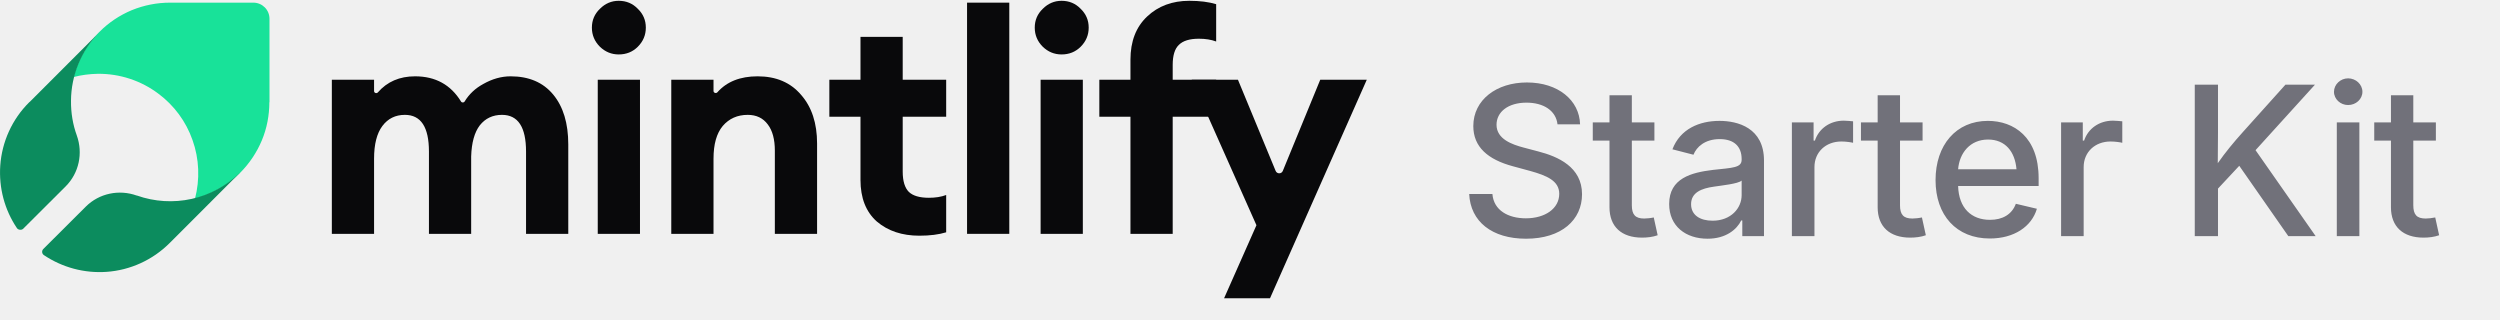
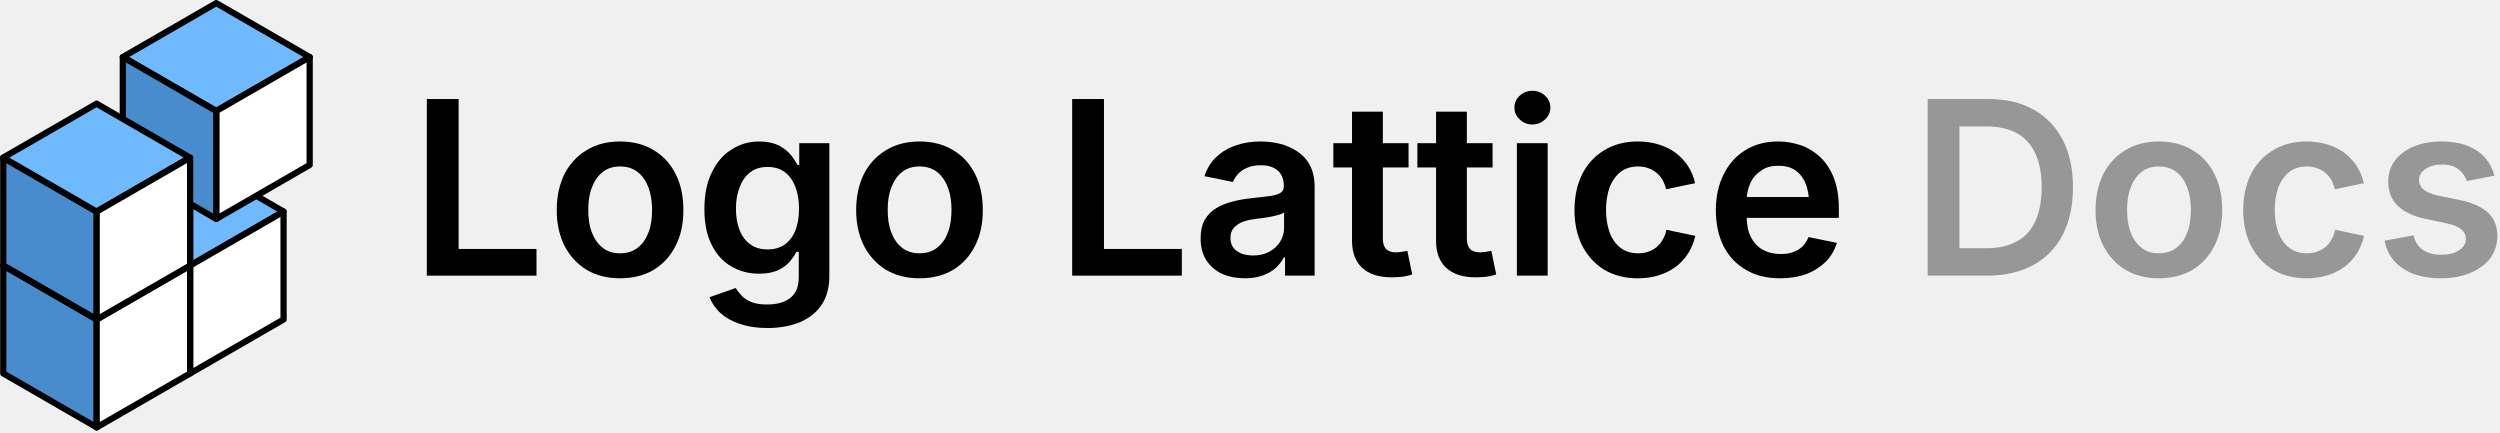
- <svg xmlns="http://www.w3.org/2000/svg" width="180" height="23" viewBox="0 0 180 23" fill="none">
-   <path d="M91.44 21.476H88.133L90.464 16.216L85.802 5.74H89.132L91.847 12.307C91.943 12.536 92.268 12.536 92.362 12.306L95.058 5.74H98.409L91.44 21.476Z" fill="#09090B" />
-   <path d="M81.393 16.837V8.403H79.152V5.74H81.393V4.297C81.393 2.98 81.792 1.944 82.592 1.19C83.391 0.435 84.404 0.058 85.633 0.058C86.387 0.058 87.031 0.139 87.564 0.302V2.988C87.208 2.854 86.794 2.788 86.32 2.788C85.655 2.788 85.174 2.936 84.878 3.232C84.582 3.513 84.434 3.994 84.434 4.674V5.74H87.564V8.403H84.434V16.837H81.393Z" fill="#09090B" />
-   <path d="M76.433 3.92C75.915 3.92 75.463 3.735 75.079 3.365C74.694 2.98 74.502 2.521 74.502 1.989C74.502 1.456 74.694 1.005 75.079 0.635C75.463 0.25 75.915 0.058 76.433 0.058C76.98 0.058 77.438 0.25 77.809 0.635C78.193 1.005 78.386 1.456 78.386 1.989C78.386 2.521 78.193 2.98 77.809 3.365C77.438 3.735 76.98 3.92 76.433 3.92ZM74.924 16.837V5.74H77.964V16.837H74.924Z" fill="#09090B" />
-   <path d="M69.628 16.837V0.191H72.669V16.837H69.628Z" fill="#09090B" />
-   <path d="M66.194 16.97C64.951 16.97 63.93 16.63 63.131 15.949C62.347 15.254 61.955 14.255 61.955 12.953V8.403H59.713V5.74H61.955V2.655H64.995V5.74H68.125V8.403H64.995V12.354C64.995 13.034 65.143 13.523 65.439 13.819C65.735 14.1 66.216 14.24 66.882 14.24C67.355 14.24 67.769 14.174 68.125 14.04V16.726C67.592 16.889 66.948 16.97 66.194 16.97Z" fill="#09090B" />
-   <path d="M48.332 16.837V5.74H51.373V6.551C51.373 6.688 51.559 6.748 51.65 6.646C52.328 5.879 53.293 5.495 54.546 5.495C55.878 5.495 56.921 5.939 57.676 6.827C58.445 7.7 58.83 8.869 58.83 10.334V16.837H55.789V10.844C55.789 10.03 55.619 9.402 55.279 8.958C54.939 8.499 54.458 8.27 53.836 8.27C53.096 8.27 52.497 8.536 52.038 9.069C51.594 9.601 51.373 10.386 51.373 11.421V16.837H48.332Z" fill="#09090B" />
-   <path d="M44.547 3.92C44.029 3.92 43.578 3.735 43.193 3.365C42.809 2.98 42.616 2.521 42.616 1.989C42.616 1.456 42.809 1.005 43.193 0.635C43.578 0.25 44.029 0.058 44.547 0.058C45.095 0.058 45.553 0.25 45.923 0.635C46.308 1.005 46.5 1.456 46.5 1.989C46.5 2.521 46.308 2.98 45.923 3.365C45.553 3.735 45.095 3.92 44.547 3.92ZM43.038 16.837V5.74H46.079V16.837H43.038Z" fill="#09090B" />
-   <path d="M37.875 16.837V10.911C37.875 9.15 37.298 8.27 36.144 8.27C35.478 8.27 34.945 8.521 34.546 9.024C34.161 9.527 33.954 10.275 33.924 11.266V16.837H30.884V10.911C30.884 9.15 30.306 8.27 29.152 8.27C28.472 8.27 27.932 8.536 27.532 9.069C27.133 9.601 26.933 10.386 26.933 11.421V16.837H23.892V5.74H26.933V6.559C26.933 6.695 27.116 6.755 27.206 6.652C27.878 5.881 28.771 5.495 29.885 5.495C31.349 5.495 32.452 6.1 33.193 7.309C33.252 7.404 33.395 7.403 33.454 7.307C33.774 6.78 34.219 6.361 34.79 6.05C35.441 5.68 36.099 5.495 36.765 5.495C38.082 5.495 39.103 5.932 39.828 6.805C40.553 7.678 40.916 8.876 40.916 10.4V16.837H37.875Z" fill="#09090B" />
-   <path d="M19.403 7.362V1.35C19.403 0.705 18.879 0.191 18.244 0.191H12.235C11.291 0.191 10.357 0.378 9.487 0.733C8.618 1.098 7.824 1.621 7.16 2.295L7.114 2.341C6.235 3.23 5.609 4.333 5.291 5.548C5.861 5.399 6.45 5.324 7.039 5.314C8.609 5.296 10.151 5.801 11.403 6.745C12.534 7.586 13.394 8.746 13.861 10.083C14.347 11.438 14.403 12.916 14.039 14.309C15.244 13.991 16.356 13.364 17.244 12.486L17.291 12.439C17.954 11.775 18.487 10.98 18.851 10.111C19.216 9.241 19.393 8.306 19.393 7.362H19.403Z" fill="#18E299" />
-   <path d="M5.112 7.26C5.121 5.416 5.857 3.646 7.151 2.324L2.151 7.326C2.133 7.344 2.114 7.354 2.095 7.372C0.876 8.583 0.14 10.204 0.019 11.918C-0.092 13.52 0.327 15.103 1.22 16.426C1.306 16.552 1.537 16.593 1.667 16.472L4.73 13.417C5.689 12.458 5.987 11.033 5.531 9.757C5.242 8.965 5.103 8.117 5.112 7.26Z" fill="#0C8C5E" />
-   <path d="M17.262 12.44C16.303 13.38 15.102 14.032 13.799 14.321C12.486 14.61 11.127 14.526 9.861 14.079C9.861 14.079 9.851 14.079 9.842 14.079C8.567 13.622 7.142 13.921 6.183 14.871L3.12 17.926C2.99 18.056 3.009 18.27 3.167 18.373C4.489 19.258 6.072 19.686 7.673 19.574C9.386 19.453 10.997 18.717 12.216 17.497L12.263 17.451L17.262 12.449V12.44Z" fill="#0C8C5E" />
-   <text x="105" y="17" font-family="Inter, ui-sans-serif, system-ui, -apple-system, sans-serif" font-size="15" font-weight="500" fill="#71717A" letter-spacing="-0.01em">Starter Kit</text>
+ <svg xmlns="http://www.w3.org/2000/svg" width="100%" height="100%" viewBox="0 0 856 148" version="1.1" xml:space="preserve" style="fill-rule:evenodd;clip-rule:evenodd;stroke-linejoin:round;">
+   <g transform="matrix(1,0,0,1,-85.88124,-403.4314)">
+     <g transform="matrix(1.66124,0,0,1.66124,-432.6268,-229.3071)">
+       <g transform="matrix(50,0,0,50,396.4477,437.6933)">
+         <path d="M0.073,-0L0.073,-0.728L0.204,-0.728L0.204,-0.11L0.525,-0.11L0.525,-0L0.073,-0Z" style="fill-rule:nonzero;" />
+       </g>
+       <g transform="matrix(50,0,0,50,424.7191,437.6933)">
+         <path d="M0.304,0.011C0.251,0.011 0.205,-0.001 0.166,-0.024C0.127,-0.048 0.097,-0.081 0.075,-0.123C0.054,-0.165 0.043,-0.214 0.043,-0.27C0.043,-0.327 0.054,-0.376 0.075,-0.419C0.097,-0.461 0.127,-0.494 0.166,-0.517C0.205,-0.541 0.251,-0.553 0.304,-0.553C0.357,-0.553 0.404,-0.541 0.443,-0.517C0.482,-0.494 0.512,-0.461 0.533,-0.419C0.555,-0.376 0.565,-0.327 0.565,-0.27C0.565,-0.214 0.555,-0.165 0.533,-0.123C0.512,-0.081 0.482,-0.048 0.443,-0.024C0.404,-0.001 0.357,0.011 0.304,0.011ZM0.304,-0.092C0.334,-0.092 0.358,-0.1 0.378,-0.116C0.398,-0.132 0.412,-0.153 0.422,-0.18C0.432,-0.207 0.436,-0.237 0.436,-0.271C0.436,-0.304 0.432,-0.334 0.422,-0.361C0.412,-0.388 0.398,-0.41 0.378,-0.426C0.358,-0.442 0.334,-0.45 0.304,-0.45C0.275,-0.45 0.25,-0.442 0.231,-0.426C0.211,-0.41 0.197,-0.388 0.187,-0.361C0.177,-0.335 0.173,-0.304 0.173,-0.271C0.173,-0.237 0.177,-0.207 0.187,-0.18C0.197,-0.153 0.211,-0.132 0.231,-0.116C0.25,-0.1 0.275,-0.092 0.304,-0.092Z" style="fill-rule:nonzero;" />
+       </g>
+       <g transform="matrix(50,0,0,50,455.1566,437.6933)">
+         <path d="M0.303,0.216C0.259,0.216 0.221,0.21 0.189,0.199C0.156,0.188 0.13,0.173 0.109,0.154C0.088,0.135 0.074,0.113 0.064,0.089L0.172,0.051C0.178,0.061 0.186,0.071 0.196,0.082C0.206,0.093 0.22,0.102 0.237,0.109C0.254,0.116 0.276,0.119 0.302,0.119C0.342,0.119 0.373,0.11 0.397,0.092C0.421,0.073 0.432,0.045 0.432,0.006L0.432,-0.098L0.422,-0.098C0.416,-0.085 0.406,-0.071 0.394,-0.057C0.382,-0.043 0.366,-0.032 0.346,-0.022C0.326,-0.013 0.3,-0.008 0.268,-0.008C0.226,-0.008 0.188,-0.018 0.154,-0.038C0.12,-0.057 0.093,-0.087 0.073,-0.127C0.053,-0.166 0.043,-0.215 0.043,-0.274C0.043,-0.334 0.053,-0.385 0.074,-0.426C0.094,-0.468 0.121,-0.499 0.155,-0.52C0.189,-0.542 0.227,-0.553 0.269,-0.553C0.301,-0.553 0.328,-0.547 0.349,-0.537C0.37,-0.526 0.386,-0.513 0.399,-0.498C0.411,-0.483 0.42,-0.468 0.427,-0.456L0.434,-0.456L0.434,-0.546L0.558,-0.546L0.558,0.002C0.558,0.05 0.547,0.09 0.525,0.122C0.503,0.154 0.473,0.177 0.434,0.193C0.396,0.208 0.352,0.216 0.303,0.216ZM0.304,-0.108C0.331,-0.108 0.355,-0.115 0.374,-0.128C0.393,-0.142 0.408,-0.161 0.418,-0.186C0.428,-0.211 0.433,-0.241 0.433,-0.276C0.433,-0.31 0.428,-0.34 0.418,-0.366C0.408,-0.392 0.394,-0.412 0.374,-0.427C0.355,-0.441 0.332,-0.448 0.304,-0.448C0.275,-0.448 0.251,-0.441 0.232,-0.426C0.212,-0.411 0.198,-0.39 0.188,-0.364C0.178,-0.338 0.173,-0.309 0.173,-0.276C0.173,-0.242 0.178,-0.213 0.188,-0.188C0.198,-0.162 0.213,-0.143 0.232,-0.129C0.251,-0.115 0.275,-0.108 0.304,-0.108Z" style="fill-rule:nonzero;" />
+       </g>
+       <g transform="matrix(50,0,0,50,486.4359,437.6933)">
+         <path d="M0.304,0.011C0.251,0.011 0.205,-0.001 0.166,-0.024C0.127,-0.048 0.097,-0.081 0.075,-0.123C0.054,-0.165 0.043,-0.214 0.043,-0.27C0.043,-0.327 0.054,-0.376 0.075,-0.419C0.097,-0.461 0.127,-0.494 0.166,-0.517C0.205,-0.541 0.251,-0.553 0.304,-0.553C0.357,-0.553 0.404,-0.541 0.443,-0.517C0.482,-0.494 0.512,-0.461 0.533,-0.419C0.555,-0.376 0.565,-0.327 0.565,-0.27C0.565,-0.214 0.555,-0.165 0.533,-0.123C0.512,-0.081 0.482,-0.048 0.443,-0.024C0.404,-0.001 0.357,0.011 0.304,0.011ZM0.304,-0.092C0.334,-0.092 0.358,-0.1 0.378,-0.116C0.398,-0.132 0.412,-0.153 0.422,-0.18C0.432,-0.207 0.436,-0.237 0.436,-0.271C0.436,-0.304 0.432,-0.334 0.422,-0.361C0.412,-0.388 0.398,-0.41 0.378,-0.426C0.358,-0.442 0.334,-0.45 0.304,-0.45C0.275,-0.45 0.25,-0.442 0.231,-0.426C0.211,-0.41 0.197,-0.388 0.187,-0.361C0.177,-0.335 0.173,-0.304 0.173,-0.271C0.173,-0.237 0.177,-0.207 0.187,-0.18C0.197,-0.153 0.211,-0.132 0.231,-0.116C0.25,-0.1 0.275,-0.092 0.304,-0.092Z" style="fill-rule:nonzero;" />
+       </g>
+       <g transform="matrix(50,0,0,50,516.8734,437.6933)">
+             </g>
+       <g transform="matrix(50,0,0,50,529.4594,437.6933)">
+         <path d="M0.073,-0L0.073,-0.728L0.204,-0.728L0.204,-0.11L0.525,-0.11L0.525,-0L0.073,-0Z" style="fill-rule:nonzero;" />
+       </g>
+       <g transform="matrix(50,0,0,50,557.7309,437.6933)">
+         <path d="M0.22,0.011C0.185,0.011 0.154,0.005 0.126,-0.007C0.099,-0.02 0.077,-0.038 0.061,-0.063C0.045,-0.087 0.037,-0.118 0.037,-0.154C0.037,-0.184 0.043,-0.21 0.054,-0.23C0.066,-0.25 0.081,-0.266 0.101,-0.278C0.121,-0.29 0.143,-0.299 0.168,-0.305C0.193,-0.312 0.218,-0.316 0.245,-0.319C0.277,-0.322 0.303,-0.326 0.322,-0.328C0.342,-0.331 0.357,-0.335 0.366,-0.341C0.375,-0.347 0.38,-0.356 0.38,-0.368L0.38,-0.371C0.38,-0.389 0.376,-0.404 0.369,-0.416C0.362,-0.429 0.351,-0.438 0.337,-0.445C0.323,-0.452 0.306,-0.455 0.285,-0.455C0.264,-0.455 0.245,-0.452 0.23,-0.445C0.214,-0.439 0.202,-0.43 0.192,-0.42C0.182,-0.409 0.175,-0.398 0.17,-0.386L0.053,-0.41C0.063,-0.442 0.08,-0.469 0.103,-0.49C0.125,-0.511 0.152,-0.527 0.183,-0.537C0.214,-0.548 0.248,-0.553 0.284,-0.553C0.31,-0.553 0.336,-0.55 0.362,-0.544C0.388,-0.538 0.412,-0.527 0.434,-0.513C0.456,-0.499 0.474,-0.48 0.487,-0.456C0.5,-0.432 0.507,-0.401 0.507,-0.365L0.507,-0L0.385,-0L0.385,-0.075L0.38,-0.075C0.372,-0.06 0.361,-0.045 0.347,-0.032C0.333,-0.019 0.315,-0.009 0.294,-0.001C0.273,0.007 0.248,0.011 0.22,0.011ZM0.253,-0.083C0.279,-0.083 0.301,-0.088 0.321,-0.099C0.34,-0.109 0.354,-0.123 0.365,-0.14C0.375,-0.157 0.381,-0.176 0.381,-0.196L0.381,-0.26C0.376,-0.257 0.37,-0.254 0.36,-0.251C0.35,-0.248 0.339,-0.246 0.327,-0.243C0.314,-0.241 0.302,-0.239 0.29,-0.237C0.279,-0.236 0.269,-0.235 0.26,-0.233C0.241,-0.231 0.224,-0.227 0.209,-0.221C0.194,-0.215 0.182,-0.206 0.173,-0.196C0.164,-0.185 0.16,-0.172 0.16,-0.155C0.16,-0.139 0.164,-0.126 0.172,-0.115C0.18,-0.105 0.191,-0.097 0.205,-0.091C0.219,-0.086 0.235,-0.083 0.253,-0.083Z" style="fill-rule:nonzero;" />
+       </g>
+       <g transform="matrix(50,0,0,50,586.4398,437.6933)">
+         <path d="M0.32,-0.546L0.32,-0.446L0.01,-0.446L0.01,-0.546L0.32,-0.546ZM0.087,-0.676L0.214,-0.676L0.214,-0.154C0.214,-0.134 0.218,-0.12 0.227,-0.11C0.235,-0.101 0.249,-0.096 0.269,-0.096C0.274,-0.096 0.282,-0.097 0.292,-0.098C0.301,-0.1 0.309,-0.101 0.315,-0.102L0.335,-0.005C0.321,-0 0.307,0.003 0.292,0.005C0.277,0.006 0.263,0.007 0.25,0.007C0.198,0.007 0.157,-0.006 0.129,-0.032C0.101,-0.058 0.087,-0.095 0.087,-0.143L0.087,-0.676Z" style="fill-rule:nonzero;" />
+       </g>
+       <g transform="matrix(50,0,0,50,603.7562,437.6933)">
+         <path d="M0.32,-0.546L0.32,-0.446L0.01,-0.446L0.01,-0.546L0.32,-0.546ZM0.087,-0.676L0.214,-0.676L0.214,-0.154C0.214,-0.134 0.218,-0.12 0.227,-0.11C0.235,-0.101 0.249,-0.096 0.269,-0.096C0.274,-0.096 0.282,-0.097 0.292,-0.098C0.301,-0.1 0.309,-0.101 0.315,-0.102L0.335,-0.005C0.321,-0 0.307,0.003 0.292,0.005C0.277,0.006 0.263,0.007 0.25,0.007C0.198,0.007 0.157,-0.006 0.129,-0.032C0.101,-0.058 0.087,-0.095 0.087,-0.143L0.087,-0.676Z" style="fill-rule:nonzero;" />
+       </g>
+       <g transform="matrix(50,0,0,50,621.4143,437.6933)">
+         <path d="M0.067,-0L0.067,-0.546L0.194,-0.546L0.194,-0L0.067,-0ZM0.131,-0.623C0.111,-0.623 0.093,-0.63 0.079,-0.644C0.064,-0.657 0.057,-0.674 0.057,-0.692C0.057,-0.712 0.064,-0.728 0.079,-0.742C0.093,-0.755 0.111,-0.762 0.131,-0.762C0.151,-0.762 0.169,-0.755 0.183,-0.742C0.198,-0.728 0.205,-0.712 0.205,-0.693C0.205,-0.674 0.198,-0.657 0.183,-0.644C0.169,-0.63 0.151,-0.623 0.131,-0.623Z" style="fill-rule:nonzero;" />
+       </g>
+       <g transform="matrix(50,0,0,50,634.4904,437.6933)">
+         <path d="M0.304,0.011C0.251,0.011 0.205,-0.001 0.166,-0.024C0.127,-0.048 0.097,-0.081 0.075,-0.123C0.054,-0.165 0.043,-0.214 0.043,-0.27C0.043,-0.327 0.054,-0.376 0.075,-0.419C0.097,-0.461 0.127,-0.494 0.166,-0.517C0.205,-0.541 0.251,-0.553 0.304,-0.553C0.335,-0.553 0.363,-0.549 0.389,-0.541C0.415,-0.533 0.438,-0.522 0.459,-0.507C0.479,-0.492 0.496,-0.474 0.51,-0.453C0.524,-0.432 0.534,-0.408 0.54,-0.381L0.421,-0.356C0.417,-0.371 0.412,-0.383 0.406,-0.395C0.399,-0.406 0.391,-0.416 0.381,-0.424C0.371,-0.432 0.36,-0.439 0.347,-0.443C0.334,-0.448 0.32,-0.45 0.305,-0.45C0.276,-0.45 0.251,-0.442 0.231,-0.426C0.212,-0.41 0.197,-0.389 0.187,-0.362C0.178,-0.335 0.173,-0.305 0.173,-0.271C0.173,-0.237 0.178,-0.207 0.187,-0.18C0.197,-0.153 0.212,-0.131 0.231,-0.116C0.251,-0.1 0.276,-0.092 0.305,-0.092C0.321,-0.092 0.335,-0.094 0.348,-0.099C0.361,-0.103 0.372,-0.11 0.382,-0.118C0.392,-0.127 0.401,-0.137 0.407,-0.149C0.414,-0.161 0.419,-0.174 0.422,-0.189L0.541,-0.164C0.535,-0.137 0.525,-0.113 0.511,-0.091C0.498,-0.07 0.48,-0.051 0.46,-0.036C0.439,-0.021 0.416,-0.009 0.389,-0.001C0.363,0.007 0.335,0.011 0.304,0.011Z" style="fill-rule:nonzero;" />
+       </g>
+       <g transform="matrix(50,0,0,50,663.6262,437.6933)">
+         <path d="M0.308,0.011C0.254,0.011 0.206,-0 0.167,-0.024C0.127,-0.047 0.097,-0.079 0.075,-0.121C0.054,-0.163 0.043,-0.213 0.043,-0.27C0.043,-0.326 0.054,-0.375 0.075,-0.417C0.096,-0.46 0.126,-0.493 0.164,-0.517C0.203,-0.541 0.248,-0.553 0.3,-0.553C0.334,-0.553 0.365,-0.547 0.395,-0.537C0.425,-0.526 0.452,-0.509 0.475,-0.487C0.498,-0.464 0.517,-0.436 0.53,-0.401C0.543,-0.367 0.55,-0.325 0.55,-0.277L0.55,-0.238L0.103,-0.238L0.103,-0.324L0.487,-0.324L0.427,-0.298C0.427,-0.329 0.423,-0.356 0.413,-0.379C0.404,-0.403 0.389,-0.421 0.371,-0.434C0.352,-0.447 0.329,-0.453 0.301,-0.453C0.273,-0.453 0.249,-0.447 0.23,-0.433C0.21,-0.42 0.195,-0.403 0.185,-0.381C0.175,-0.359 0.17,-0.334 0.17,-0.307L0.17,-0.247C0.17,-0.213 0.175,-0.184 0.187,-0.16C0.199,-0.136 0.215,-0.119 0.236,-0.107C0.258,-0.095 0.282,-0.089 0.31,-0.089C0.329,-0.089 0.346,-0.091 0.361,-0.097C0.376,-0.102 0.389,-0.11 0.4,-0.12C0.411,-0.131 0.419,-0.144 0.425,-0.159L0.542,-0.135C0.533,-0.106 0.518,-0.08 0.497,-0.058C0.475,-0.037 0.449,-0.019 0.417,-0.007C0.385,0.005 0.349,0.011 0.308,0.011Z" style="fill-rule:nonzero;" />
+       </g>
+       <g transform="matrix(50,0,0,50,693.1984,437.6933)">
+             </g>
+       <g transform="matrix(50,0,0,50,705.7844,437.6933)">
+         <path d="M0.319,-0L0.135,-0L0.135,-0.113L0.313,-0.113C0.364,-0.113 0.406,-0.122 0.44,-0.141C0.474,-0.159 0.5,-0.187 0.517,-0.225C0.534,-0.262 0.543,-0.309 0.543,-0.365C0.543,-0.42 0.534,-0.466 0.517,-0.503C0.5,-0.54 0.475,-0.568 0.441,-0.587C0.408,-0.605 0.366,-0.615 0.316,-0.615L0.132,-0.615L0.132,-0.728L0.324,-0.728C0.397,-0.728 0.459,-0.713 0.51,-0.684C0.562,-0.655 0.602,-0.613 0.63,-0.559C0.658,-0.505 0.672,-0.44 0.672,-0.365C0.672,-0.289 0.658,-0.224 0.63,-0.169C0.602,-0.115 0.562,-0.073 0.509,-0.044C0.456,-0.015 0.393,-0 0.319,-0ZM0.204,-0.728L0.204,-0L0.073,-0L0.073,-0.728L0.204,-0.728Z" style="fill:rgb(151,151,151);fill-rule:nonzero;" />
+       </g>
+       <g transform="matrix(50,0,0,50,741.886,437.6933)">
+         <path d="M0.304,0.011C0.251,0.011 0.205,-0.001 0.166,-0.024C0.127,-0.048 0.097,-0.081 0.075,-0.123C0.054,-0.165 0.043,-0.214 0.043,-0.27C0.043,-0.327 0.054,-0.376 0.075,-0.419C0.097,-0.461 0.127,-0.494 0.166,-0.517C0.205,-0.541 0.251,-0.553 0.304,-0.553C0.357,-0.553 0.404,-0.541 0.443,-0.517C0.482,-0.494 0.512,-0.461 0.533,-0.419C0.555,-0.376 0.565,-0.327 0.565,-0.27C0.565,-0.214 0.555,-0.165 0.533,-0.123C0.512,-0.081 0.482,-0.048 0.443,-0.024C0.404,-0.001 0.357,0.011 0.304,0.011ZM0.304,-0.092C0.334,-0.092 0.358,-0.1 0.378,-0.116C0.398,-0.132 0.412,-0.153 0.422,-0.18C0.432,-0.207 0.436,-0.237 0.436,-0.271C0.436,-0.304 0.432,-0.334 0.422,-0.361C0.412,-0.388 0.398,-0.41 0.378,-0.426C0.358,-0.442 0.334,-0.45 0.304,-0.45C0.275,-0.45 0.25,-0.442 0.231,-0.426C0.211,-0.41 0.197,-0.388 0.187,-0.361C0.177,-0.335 0.173,-0.304 0.173,-0.271C0.173,-0.237 0.177,-0.207 0.187,-0.18C0.197,-0.153 0.211,-0.132 0.231,-0.116C0.25,-0.1 0.275,-0.092 0.304,-0.092Z" style="fill:rgb(151,151,151);fill-rule:nonzero;" />
+       </g>
+       <g transform="matrix(50,0,0,50,772.3235,437.6933)">
+         <path d="M0.304,0.011C0.251,0.011 0.205,-0.001 0.166,-0.024C0.127,-0.048 0.097,-0.081 0.075,-0.123C0.054,-0.165 0.043,-0.214 0.043,-0.27C0.043,-0.327 0.054,-0.376 0.075,-0.419C0.097,-0.461 0.127,-0.494 0.166,-0.517C0.205,-0.541 0.251,-0.553 0.304,-0.553C0.335,-0.553 0.363,-0.549 0.389,-0.541C0.415,-0.533 0.438,-0.522 0.459,-0.507C0.479,-0.492 0.496,-0.474 0.51,-0.453C0.524,-0.432 0.534,-0.408 0.54,-0.381L0.421,-0.356C0.417,-0.371 0.412,-0.383 0.406,-0.395C0.399,-0.406 0.391,-0.416 0.381,-0.424C0.371,-0.432 0.36,-0.439 0.347,-0.443C0.334,-0.448 0.32,-0.45 0.305,-0.45C0.276,-0.45 0.251,-0.442 0.231,-0.426C0.212,-0.41 0.197,-0.389 0.187,-0.362C0.178,-0.335 0.173,-0.305 0.173,-0.271C0.173,-0.237 0.178,-0.207 0.187,-0.18C0.197,-0.153 0.212,-0.131 0.231,-0.116C0.251,-0.1 0.276,-0.092 0.305,-0.092C0.321,-0.092 0.335,-0.094 0.348,-0.099C0.361,-0.103 0.372,-0.11 0.382,-0.118C0.392,-0.127 0.401,-0.137 0.407,-0.149C0.414,-0.161 0.419,-0.174 0.422,-0.189L0.541,-0.164C0.535,-0.137 0.525,-0.113 0.511,-0.091C0.498,-0.07 0.48,-0.051 0.46,-0.036C0.439,-0.021 0.416,-0.009 0.389,-0.001C0.363,0.007 0.335,0.011 0.304,0.011Z" style="fill:rgb(151,151,151);fill-rule:nonzero;" />
+       </g>
+       <g transform="matrix(50,0,0,50,801.4592,437.6933)">
+         <path d="M0.274,0.011C0.232,0.011 0.195,0.005 0.163,-0.007C0.13,-0.019 0.104,-0.037 0.083,-0.06C0.063,-0.083 0.049,-0.111 0.043,-0.144L0.162,-0.166C0.169,-0.139 0.182,-0.119 0.201,-0.106C0.221,-0.093 0.246,-0.086 0.276,-0.086C0.308,-0.086 0.332,-0.092 0.351,-0.105C0.369,-0.117 0.378,-0.133 0.378,-0.151C0.378,-0.167 0.372,-0.18 0.36,-0.19C0.348,-0.201 0.33,-0.208 0.305,-0.214L0.212,-0.234C0.16,-0.245 0.122,-0.263 0.096,-0.289C0.071,-0.314 0.058,-0.347 0.058,-0.387C0.058,-0.421 0.067,-0.45 0.086,-0.475C0.105,-0.499 0.13,-0.519 0.163,-0.532C0.196,-0.546 0.235,-0.553 0.278,-0.553C0.319,-0.553 0.355,-0.547 0.385,-0.535C0.415,-0.523 0.439,-0.507 0.457,-0.486C0.476,-0.465 0.488,-0.44 0.496,-0.412L0.382,-0.39C0.376,-0.409 0.365,-0.425 0.348,-0.438C0.332,-0.451 0.309,-0.458 0.28,-0.458C0.253,-0.458 0.23,-0.452 0.212,-0.44C0.194,-0.428 0.185,-0.413 0.185,-0.395C0.185,-0.379 0.191,-0.366 0.203,-0.355C0.215,-0.345 0.235,-0.337 0.263,-0.33L0.356,-0.311C0.407,-0.3 0.446,-0.282 0.471,-0.258C0.496,-0.233 0.508,-0.202 0.508,-0.163C0.508,-0.129 0.498,-0.099 0.479,-0.072C0.459,-0.046 0.431,-0.026 0.396,-0.011C0.36,0.004 0.32,0.011 0.274,0.011Z" style="fill:rgb(151,151,151);fill-rule:nonzero;" />
+       </g>
+       <g transform="matrix(50,0,0,50,828.9318,437.6933)">
+             </g>
+     </g>
+     <g transform="matrix(0.255943,0,0,0.255943,139.4307,477.1297)">
+       <g transform="matrix(1,0,0,1,-305.0578,-383.782)">
+         <clipPath id="_clip1">
+           <rect x="95.833" y="95.833" width="418.449" height="575.897" />
+         </clipPath>
+         <g clip-path="url(#_clip1)">
+           <g transform="matrix(4.166667,0,0,4.166667,-1462.311,-667.5585)">
+             <path d="M443.382,218.855L413.382,201.535L443.382,184.214L473.382,201.535L443.382,218.855Z" style="fill:rgb(111,186,255);" />
+           </g>
+           <g transform="matrix(4.166667,0,0,4.166667,-1462.311,-667.5585)">
+             <path d="M443.382,218.855L413.382,201.535L443.382,184.214L473.382,201.535L443.382,218.855Z" style="fill:none;fill-rule:nonzero;stroke:black;stroke-width:2px;" />
+           </g>
+           <g transform="matrix(4.166667,0,0,4.166667,-1462.311,-667.5585)">
+             <path d="M375,233.827L405,251.147L405,320.429L375,303.109L375,233.827Z" style="fill:rgb(72,140,205);" />
+           </g>
+           <g transform="matrix(4.166667,0,0,4.166667,-1462.311,-667.5585)">
+             <path d="M375,233.827L375,268.468L405,285.788L405,251.147L375,233.827Z" style="fill:none;fill-rule:nonzero;stroke:black;stroke-width:2px;" />
+           </g>
+           <g transform="matrix(4.166667,0,0,4.166667,-1462.311,-667.5585)">
+             <path d="M375,268.468L375,303.109L405,320.429L405,285.788L375,268.468Z" style="fill:none;fill-rule:nonzero;stroke:black;stroke-width:2px;" />
+           </g>
+           <g transform="matrix(4.166667,0,0,4.166667,-1462.311,-667.5585)">
+             <path d="M465,251.147L435,233.827L435,268.468L465,251.147Z" style="fill:rgb(111,186,255);" />
+           </g>
+           <g transform="matrix(4.166667,0,0,4.166667,-1462.311,-667.5585)">
+             <path d="M465,251.147L435,233.827L435,268.468L465,251.147Z" style="fill:none;fill-rule:nonzero;stroke:black;stroke-width:2px;" />
+           </g>
+           <g transform="matrix(4.166667,0,0,4.166667,-1462.311,-667.5585)">
+             <path d="M405,285.788L465,251.147L465,285.788L405,320.429L405,285.788ZM443.382,218.855L473.382,201.535L473.382,236.176L443.382,253.496L443.382,218.855Z" style="fill:white;" />
+           </g>
+           <g transform="matrix(4.166667,0,0,4.166667,-1462.311,-667.5585)">
+             <path d="M443.382,218.855L443.382,253.496L473.382,236.176L473.382,201.535L443.382,218.855Z" style="fill:none;fill-rule:nonzero;stroke:black;stroke-width:2px;" />
+           </g>
+           <g transform="matrix(4.166667,0,0,4.166667,-1462.311,-667.5585)">
+             <path d="M405,285.788L435,268.468L435,303.109L405,320.429L405,285.788Z" style="fill:none;fill-rule:nonzero;stroke:black;stroke-width:2px;" />
+           </g>
+           <g transform="matrix(4.166667,0,0,4.166667,-1462.311,-667.5585)">
+             <path d="M435,268.468L465,251.147L465,285.788L435,303.109L435,268.468Z" style="fill:none;fill-rule:nonzero;stroke:black;stroke-width:2px;" />
+           </g>
+           <g transform="matrix(4.166667,0,0,4.166667,-1462.311,-667.5585)">
+             <path d="M413.382,201.535L413.382,236.176L443.382,253.496L443.382,218.855L413.382,201.535Z" style="fill:rgb(72,140,205);" />
+           </g>
+           <g transform="matrix(4.166667,0,0,4.166667,-1462.311,-667.5585)">
+             <path d="M413.382,201.535L413.382,236.176L443.382,253.496L443.382,218.855L413.382,201.535Z" style="fill:none;fill-rule:nonzero;stroke:black;stroke-width:2px;" />
+           </g>
+           <g transform="matrix(4.166667,0,0,4.166667,-1462.311,-667.5585)">
+             <path d="M404.955,216.506L374.955,233.827L404.955,251.147L434.955,233.827L404.955,216.506Z" style="fill:rgb(111,186,255);" />
+           </g>
+           <g transform="matrix(4.166667,0,0,4.166667,-1462.311,-667.5585)">
+             <path d="M404.955,216.506L374.955,233.827L404.955,251.147L434.955,233.827L404.955,216.506Z" style="fill:none;fill-rule:nonzero;stroke:black;stroke-width:2px;" />
+           </g>
+           <g transform="matrix(4.166667,0,0,4.166667,-1462.311,-667.5585)">
+             <path d="M405,251.147L435,233.827L435,268.468L405,285.788L405,251.147Z" style="fill:white;" />
+           </g>
+           <g transform="matrix(4.166667,0,0,4.166667,-1462.311,-667.5585)">
+             <path d="M405,251.147L435,233.827L435,268.468L405,285.788L405,251.147Z" style="fill:none;fill-rule:nonzero;stroke:black;stroke-width:2px;" />
+           </g>
+         </g>
+       </g>
+     </g>
+   </g>
</svg>
